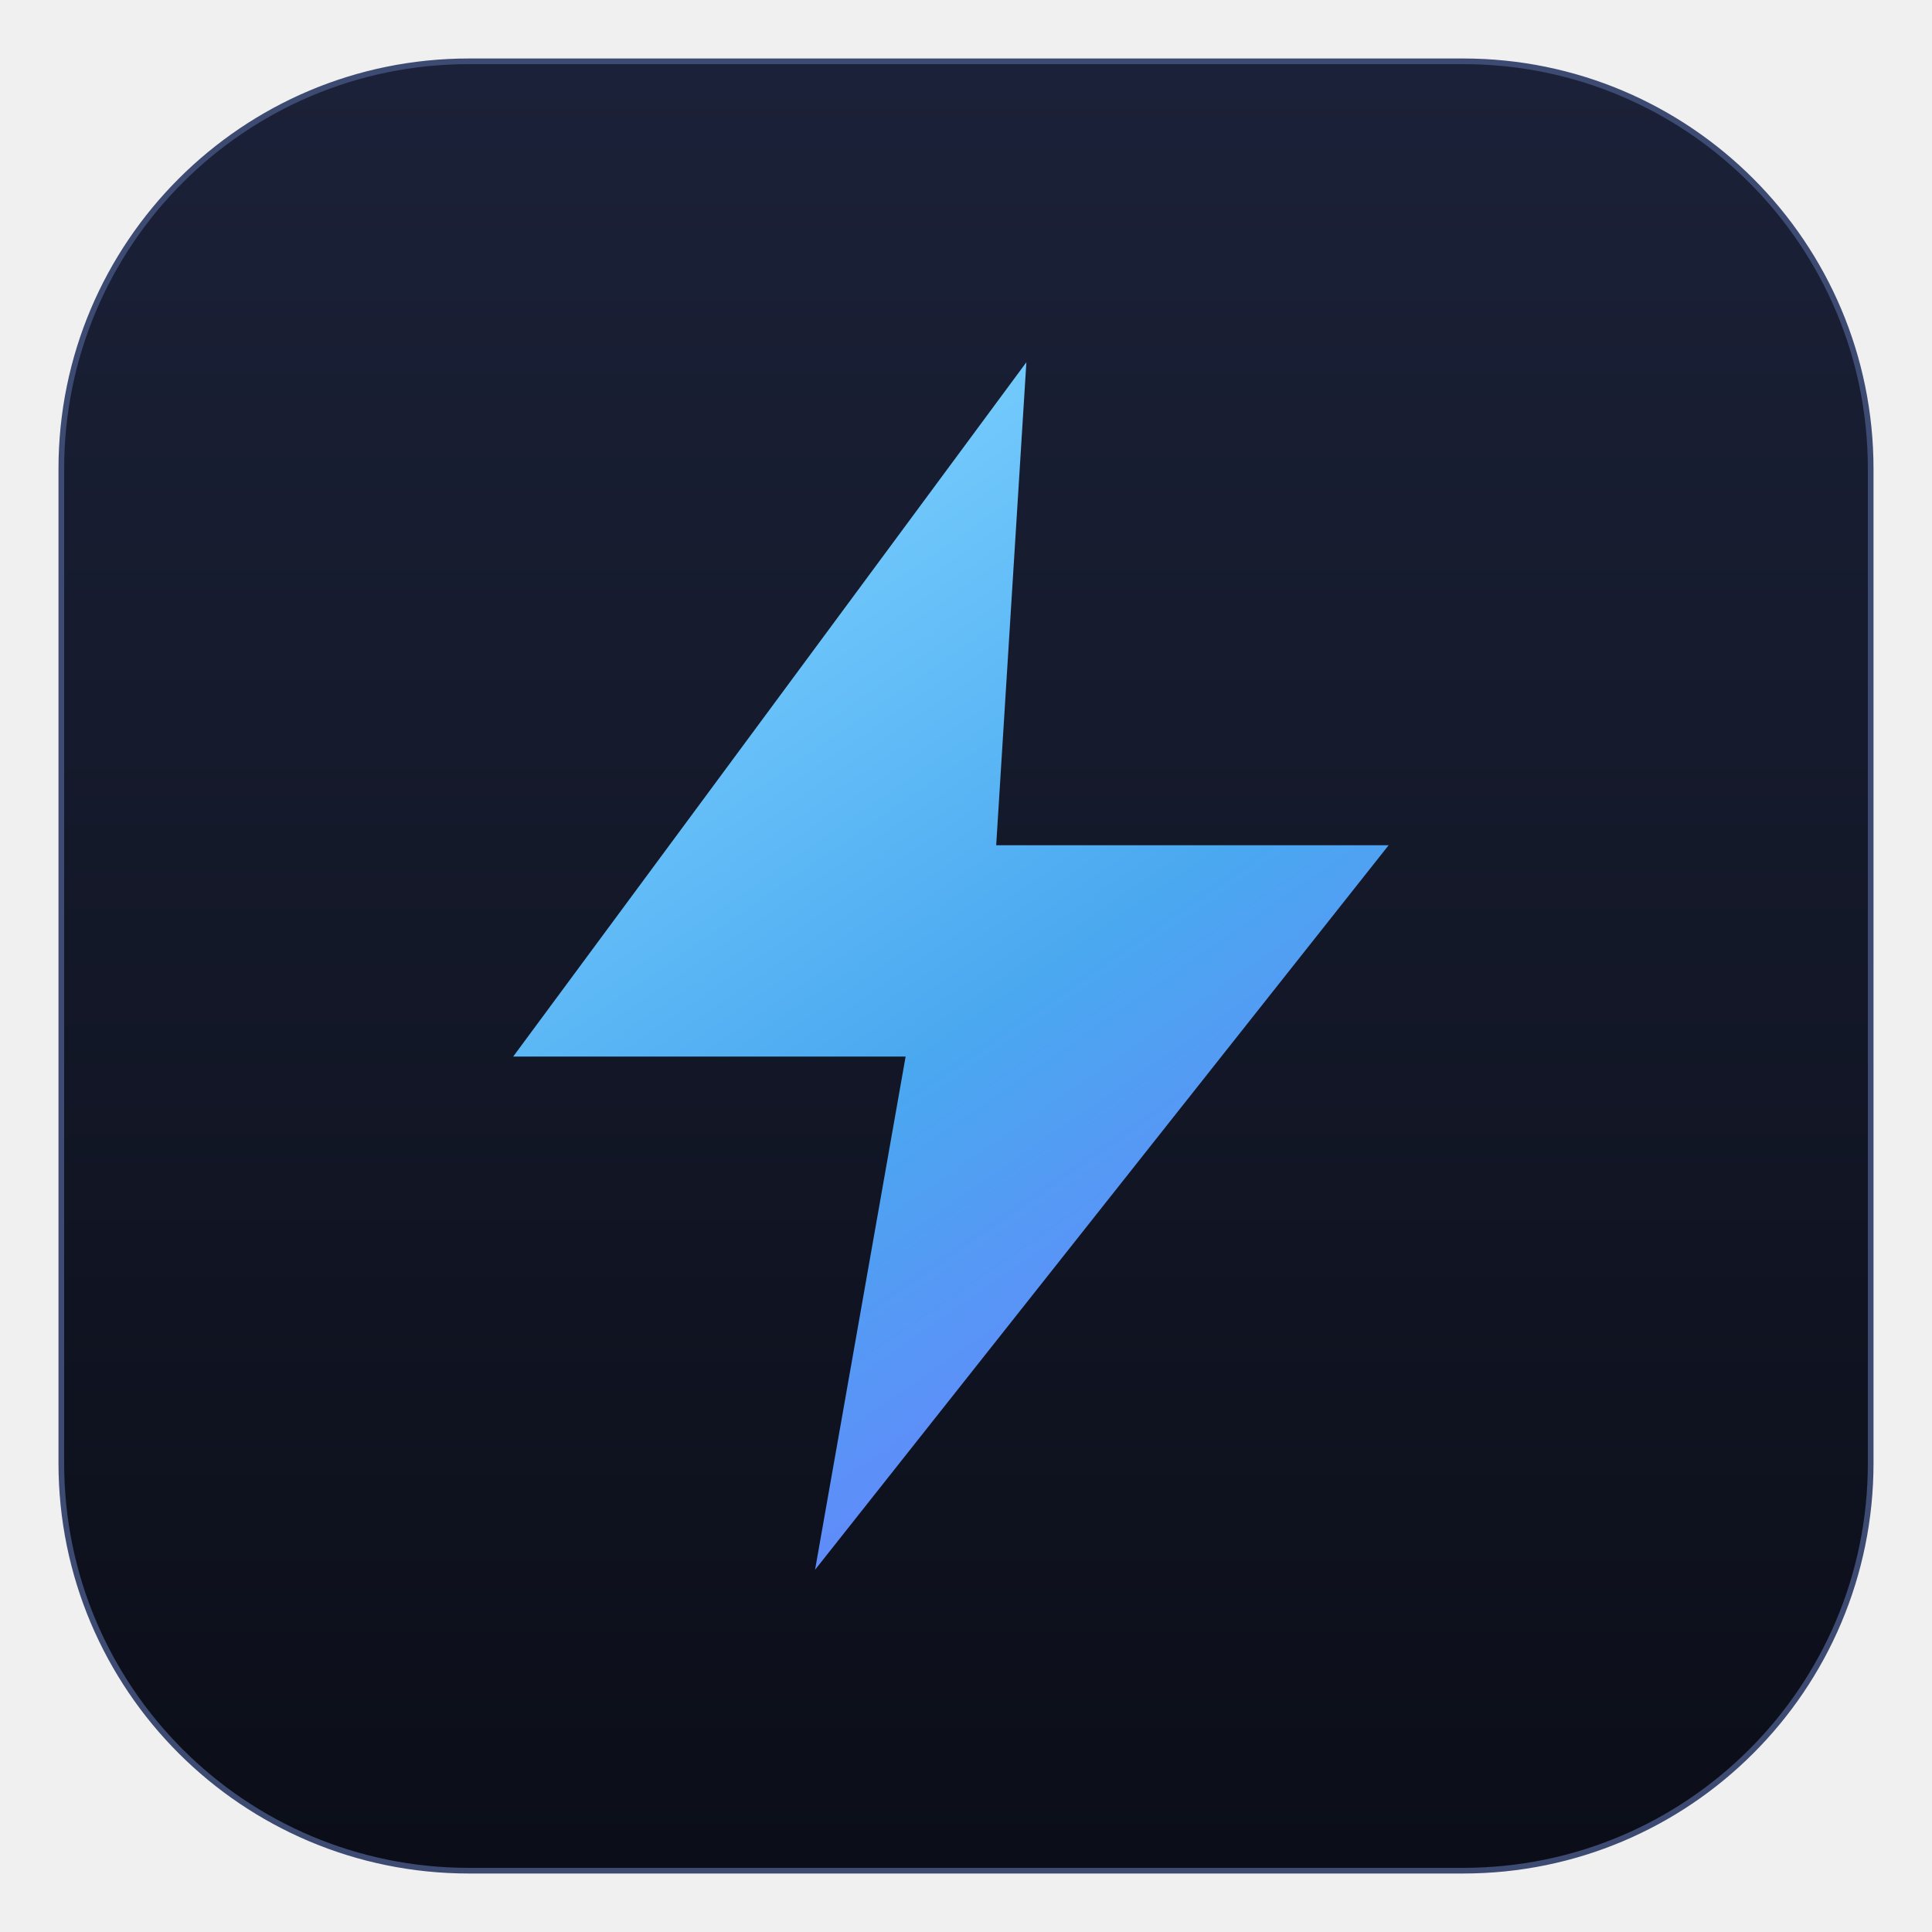
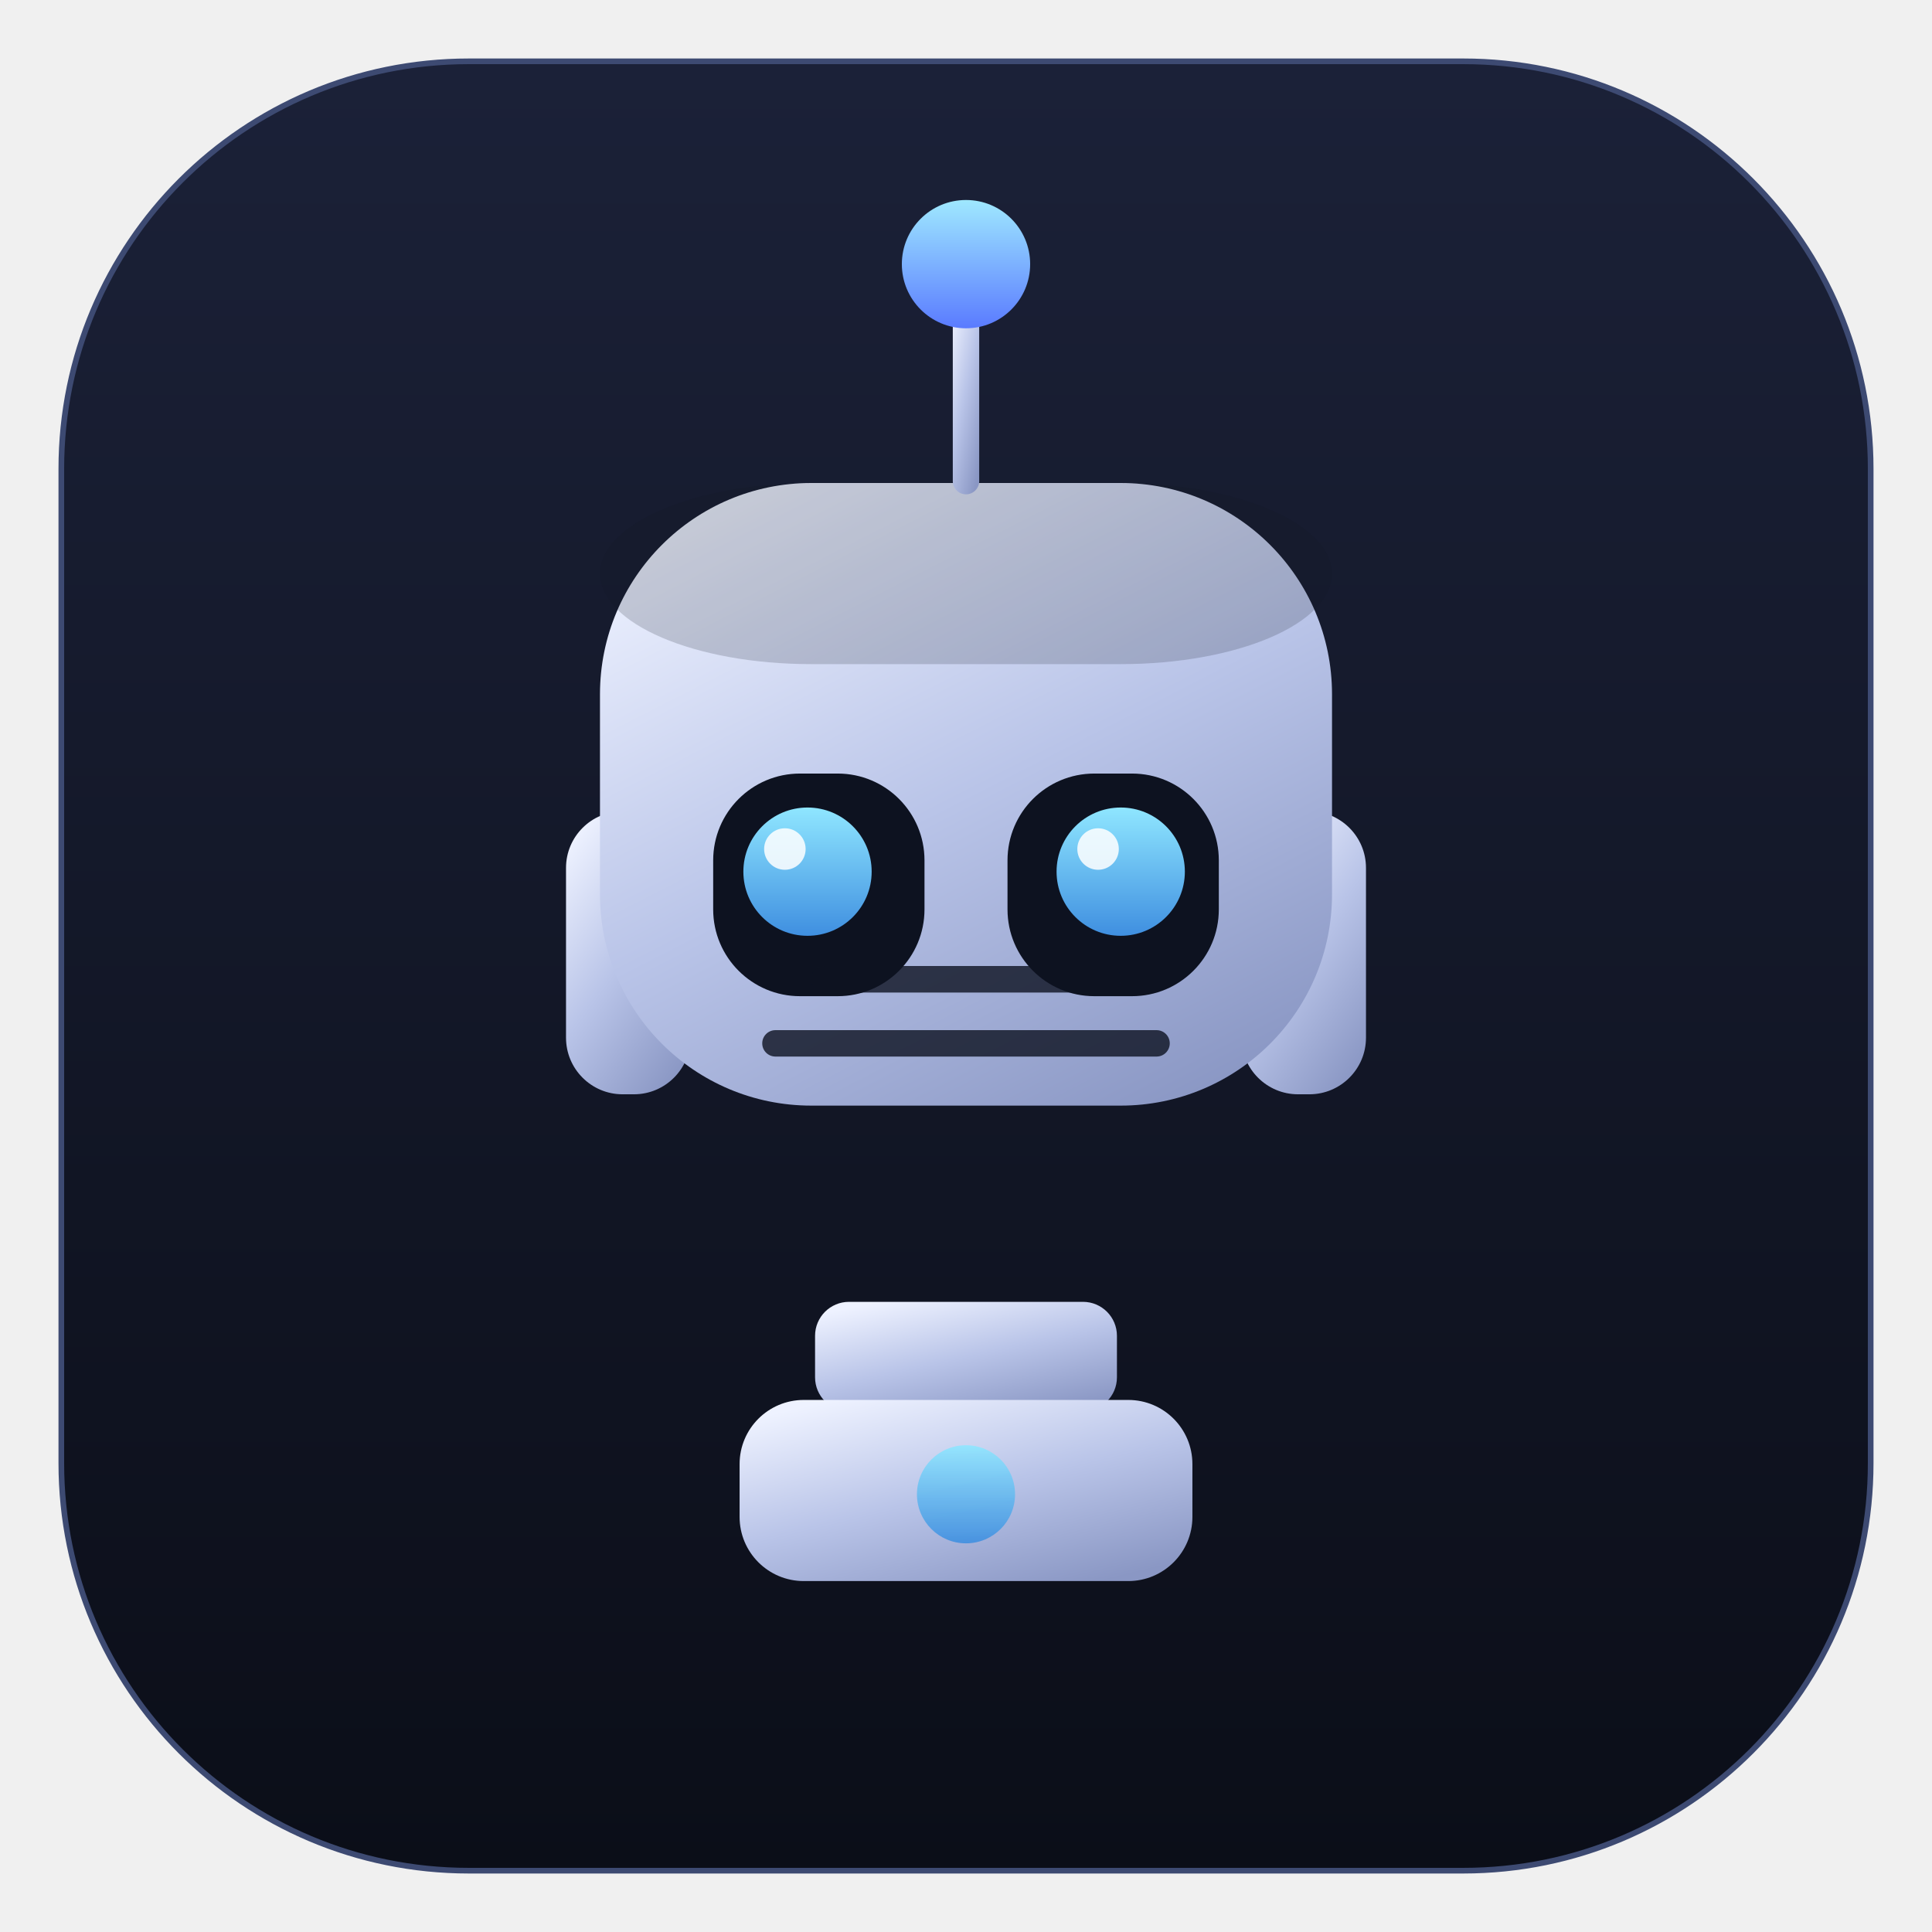
<svg xmlns="http://www.w3.org/2000/svg" width="1024" height="1024" viewBox="0 0 1024 1024">
  <defs>
    <linearGradient id="bg" x1="0" y1="0" x2="0" y2="1">
      <stop offset="0" stop-color="#1b2138" />
      <stop offset="1" stop-color="#0b0e18" />
    </linearGradient>
-     <linearGradient id="bolt" x1="0.25" y1="0" x2="0.75" y2="1">
-       <stop offset="0" stop-color="#7fd4ff" />
-       <stop offset="0.55" stop-color="#4aa8f0" />
-       <stop offset="1" stop-color="#6b7cff" />
+     <linearGradient id="corpo" x1="0.2" y1="0" x2="0.8" y2="1">
+       <stop offset="0" stop-color="#eef2ff" />
+       <stop offset="0.5" stop-color="#b9c4e8" />
+       <stop offset="1" stop-color="#8a97c4" />
+     </linearGradient>
+     <linearGradient id="olho" x1="0" y1="0" x2="0" y2="1">
+       <stop offset="0" stop-color="#8fe6ff" />
+       <stop offset="1" stop-color="#3f8fe0" />
+     </linearGradient>
+     <linearGradient id="antena" x1="0" y1="0" x2="0" y2="1">
+       <stop offset="0" stop-color="#9fe8ff" />
+       <stop offset="1" stop-color="#5a7bff" />
    </linearGradient>
  </defs>
  <rect x="32" y="32" width="960" height="960" rx="216" fill="url(#bg)" />
  <rect x="32.5" y="32.5" width="959" height="959" rx="216" fill="none" stroke="#3d4a72" stroke-width="3" />
-   <g transform="translate(128 128) scale(32)">
-     <path d="M13 2 4.5 13.5H11L9.5 22 19 10h-6.5L13 2z" fill="url(#bolt)" />
+   <rect x="432" y="690" width="160" height="58" rx="18" fill="url(#corpo)" />
+   <rect x="392" y="742" width="240" height="96" rx="34" fill="url(#corpo)" />
+   <circle cx="512" cy="792" r="26" fill="url(#olho)" opacity=".9" />
+   <rect x="300" y="430" width="66" height="150" rx="30" fill="url(#corpo)" />
+   <rect x="658" y="430" width="66" height="150" rx="30" fill="url(#corpo)" />
+   <rect x="318" y="256" width="388" height="330" rx="112" fill="url(#corpo)" />
+   <rect x="318" y="256" width="388" height="96" rx="112" fill="#0f1424" opacity=".18" />
+   <rect x="505" y="150" width="14" height="112" rx="7" fill="url(#corpo)" />
+   <circle cx="512" cy="140" r="34" fill="url(#antena)" />
+   <g>
+     <rect x="378" y="410" width="112" height="118" rx="46" fill="#0d1220" />
+     <rect x="534" y="410" width="112" height="118" rx="46" fill="#0d1220" />
+     <circle cx="428" cy="462" r="34" fill="url(#olho)" />
+     <circle cx="594" cy="462" r="34" fill="url(#olho)" />
+     <circle cx="416" cy="450" r="11" fill="#ffffff" opacity=".85" />
+     <circle cx="582" cy="450" r="11" fill="#ffffff" opacity=".85" />
+   </g>
+   <g fill="#0d1220" opacity=".8">
+     <rect x="404" y="546" width="216" height="14" rx="7" />
+     <rect x="430" y="512" width="164" height="14" rx="7" />
+     <rect x="430" y="512" width="164" height="14" rx="7" />
  </g>
</svg>
